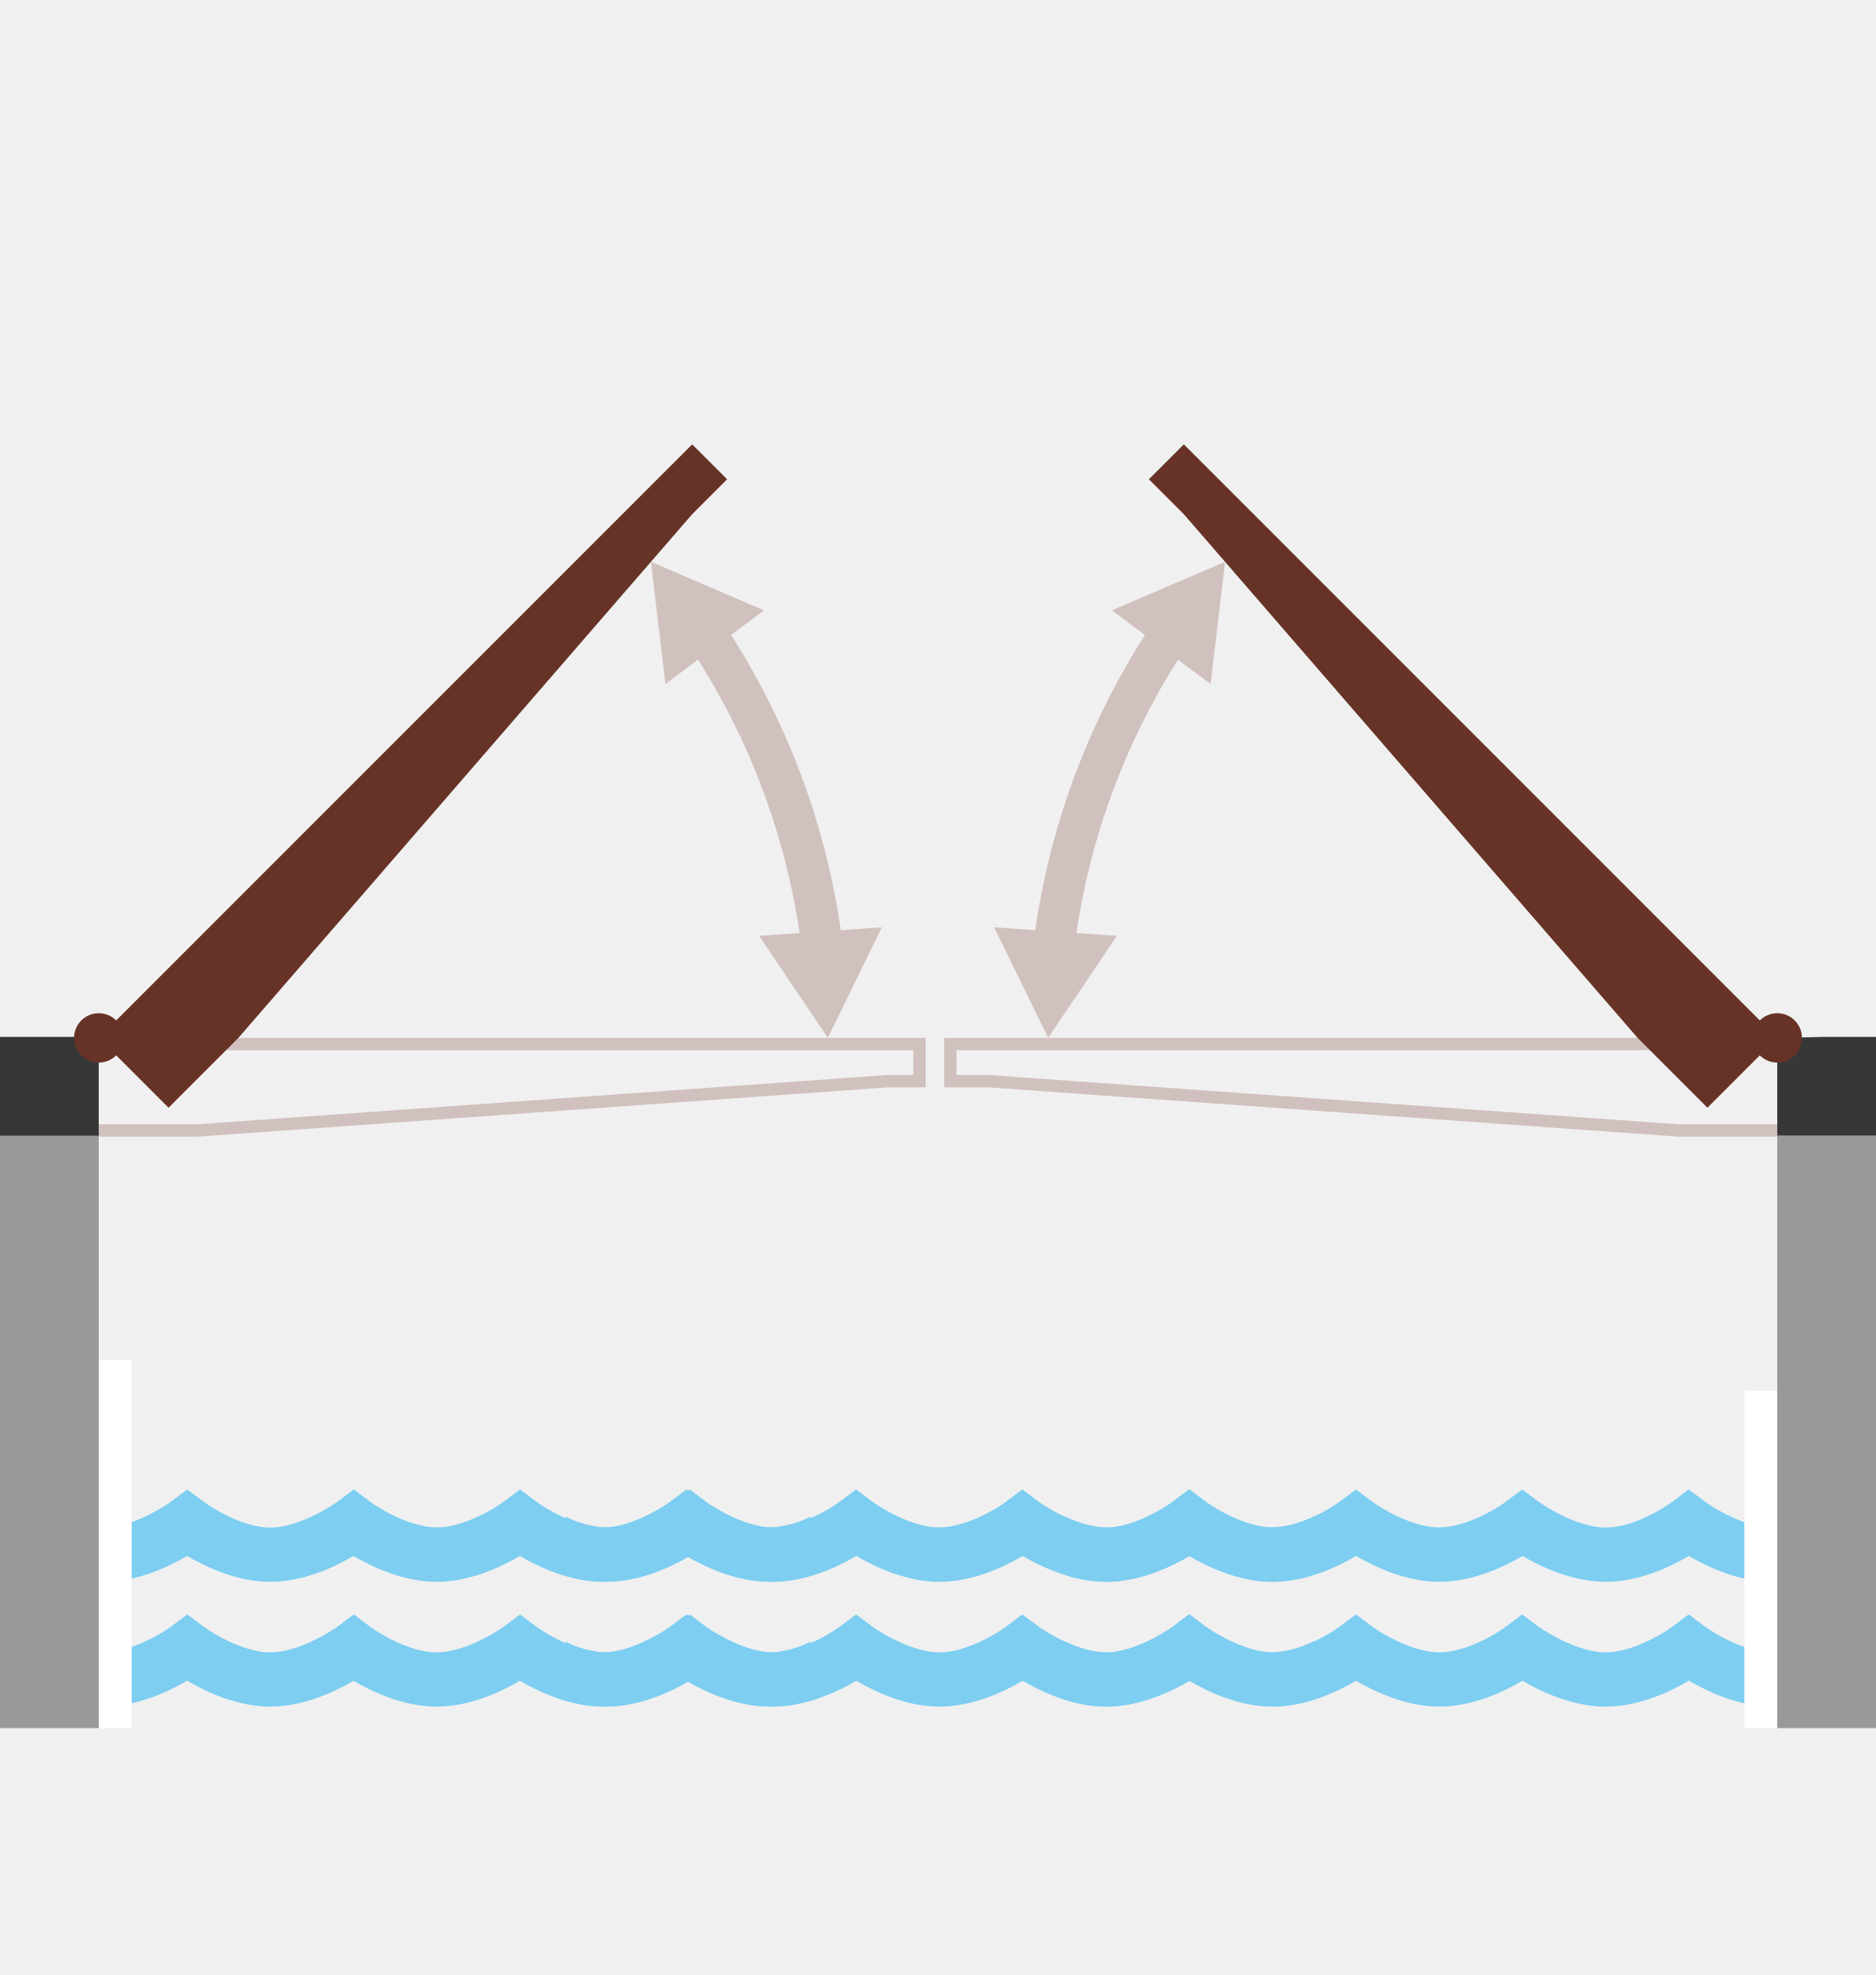
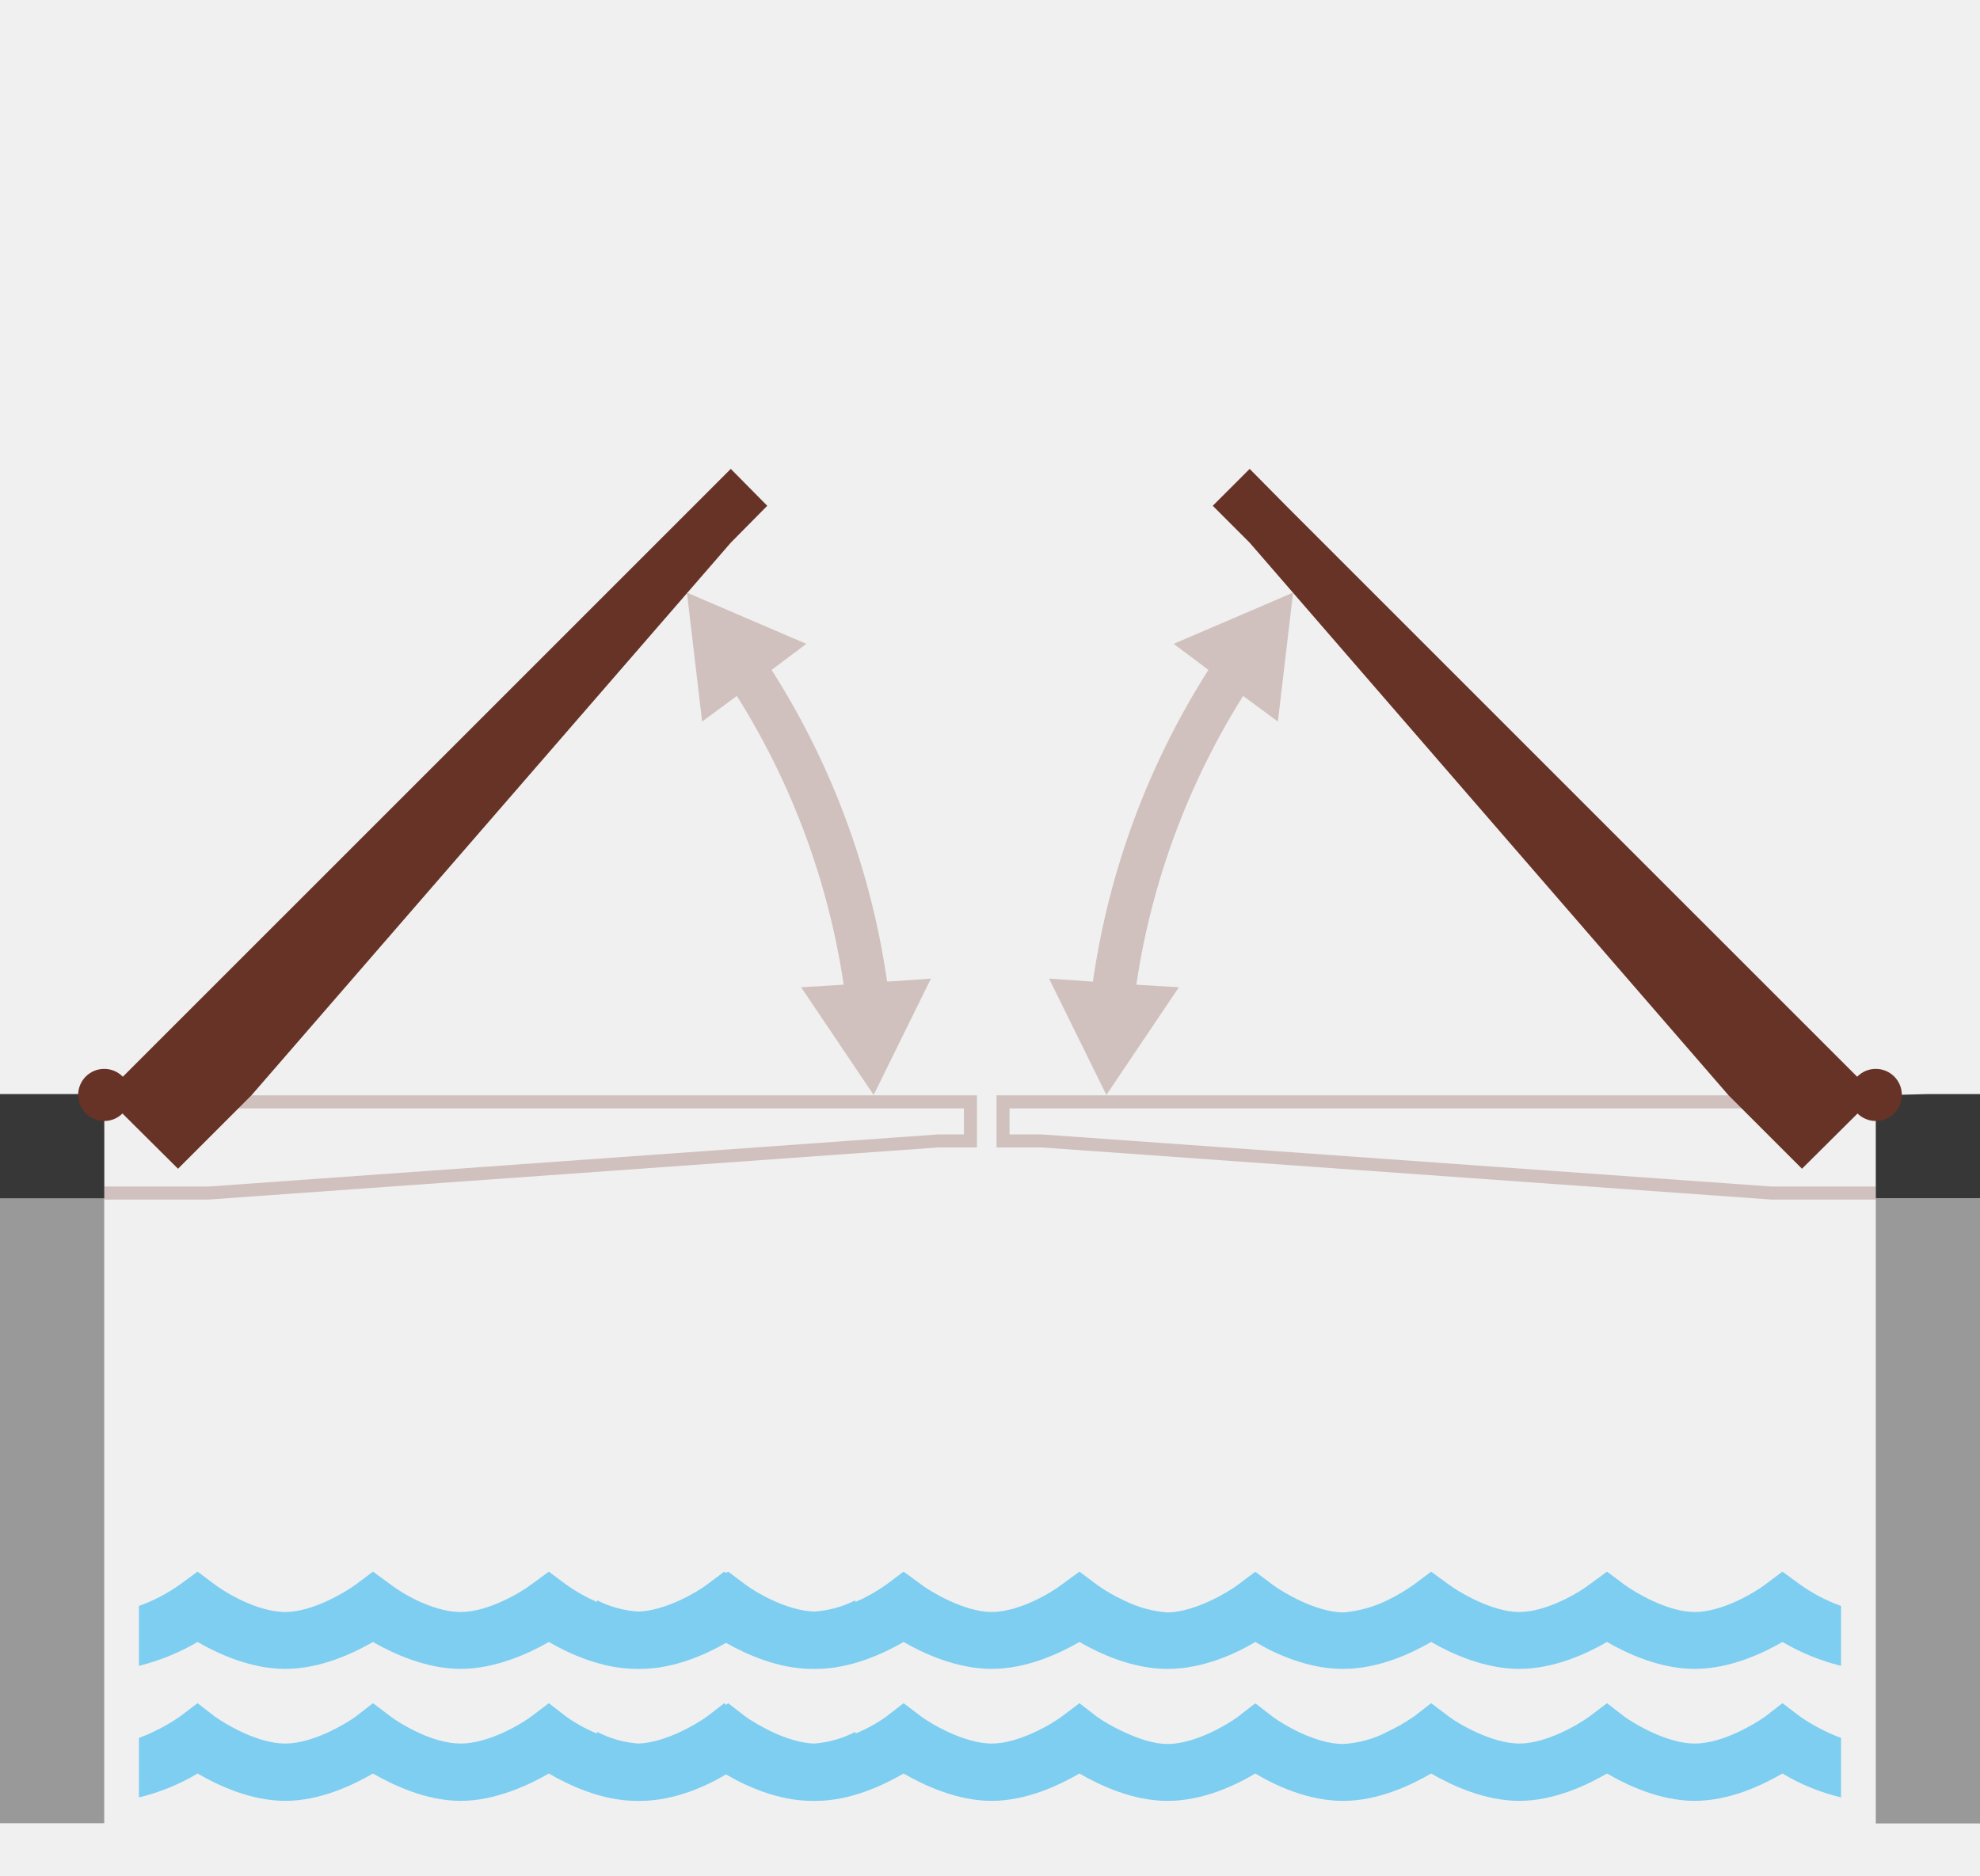
- <svg xmlns="http://www.w3.org/2000/svg" xmlns:xlink="http://www.w3.org/1999/xlink" data-name="Layer 1" height="480" viewBox="0 0 456 480" width="456">
-   <defs>
-     <symbol data-name="golven" id="a" viewBox="0 0 182 52.78">
-       <path d="M155.86 33.37l-4-3-4 3C145.61 35 138 39.6 131.59 39.6s-13.85-4.51-16.18-6.23l-4-3-4 3c-2.24 1.63-9.85 6.23-16.27 6.23S77.29 35.09 75 33.37l-4-3-4 3C64.72 35 57.12 39.6 50.7 39.6s-13.85-4.51-16.18-6.23l-4-3-4 3C24.28 35 16.68 39.6 10.26 39.6A25.17 25.17 0 0 1 0 36.81V51a33.57 33.57 0 0 0 10.26 1.75c8.08 0 15.72-3.63 20.22-6.28 4.52 2.68 12.14 6.31 20.22 6.31s15.72-3.63 20.22-6.28c4.51 2.65 12.14 6.28 20.22 6.28s15.72-3.63 20.22-6.28c4.51 2.65 12.14 6.28 20.22 6.28s15.72-3.63 20.22-6.28c4.51 2.65 12.14 6.28 20.22 6.28a33.33 33.33 0 0 0 10-1.66V37a24.9 24.9 0 0 1-10 2.65c-6.36-.05-13.84-4.56-16.16-6.28zm0-30.37l-4-3-4 3c-2.16 1.62-9.76 6.23-16.18 6.23S117.74 4.76 115.41 3l-4-3-4 3c-2.16 1.62-9.76 6.23-16.18 6.23S77.29 4.76 75 3l-4-3-4 3c-2.28 1.65-9.88 6.27-16.3 6.27S36.85 4.76 34.52 3l-4-3-4 3c-2.16 1.62-9.76 6.23-16.18 6.23A25.17 25.17 0 0 1 0 6.48V20.7a33.57 33.57 0 0 0 10.26 1.75c8.08 0 15.72-3.63 20.22-6.28 4.52 2.65 12.14 6.28 20.22 6.28s15.72-3.63 20.22-6.28c4.51 2.65 12.14 6.28 20.22 6.28s15.72-3.63 20.22-6.28c4.51 2.65 12.14 6.28 20.22 6.28s15.72-3.63 20.22-6.28c4.51 2.65 12.14 6.28 20.22 6.28a33.33 33.33 0 0 0 10-1.66V6.62a24.9 24.9 0 0 1-10 2.65c-6.36 0-13.84-4.51-16.16-6.27z" fill="#7dcef1" />
-     </symbol>
-   </defs>
-   <use height="52.78" transform="translate(15 361.99)" width="182" xlink:href="#a" />
-   <use height="52.78" transform="matrix(-1 0 0 1 319.5 361.99)" width="182" xlink:href="#a" />
-   <use height="52.78" transform="matrix(-1 0 0 1 441 361.99)" width="182" xlink:href="#a" />
-   <g data-name="brug onderkant">
-     <path d="M432 276h24v144h-24zM0 252.25h24V420H0z" fill="#999" />
-     <path d="M456 276h-24v-23.75l12-.25h12v24zM0 252h24v24H0z" fill="#373737" />
-     <path d="M24 330.5h8V420h-8zm400 7.5h8v82h-8z" fill="#fff" />
-   </g>
-   <path d="M24 274.75h24l168-12h7.5v-9H24" fill="none" stroke="#d1c1be" stroke-miterlimit="10" stroke-width="3" />
-   <circle cx="24" cy="252.25" fill="#673327" r="6" />
-   <path d="M159.76 116.48L24 252.25l16.97 16.97 16.97-16.97 110.31-127.28 8.49-8.49-8.49-8.48-8.49 8.48z" fill="#673327" />
-   <path d="M171.29 153.65a176.19 176.19 0 0 1 28.65 77.11" fill="none" stroke="#d1c1be" stroke-miterlimit="10" stroke-width="10" />
-   <path d="M161.74 166.24l-3.51-29.71 27.48 11.81-23.97 17.9zm22.77 61.2l16.72 24.81 13.12-26.88-29.84 2.07z" fill="#d1c1be" />
-   <path d="M432 274.75h-24l-168-12h-9v-9h201" fill="none" stroke="#d1c1be" stroke-miterlimit="10" stroke-width="3" />
-   <circle cx="432" cy="252.25" fill="#673327" r="6" />
-   <path d="M296.24 116.48L432 252.25l-16.97 16.97-16.97-16.97-110.31-127.28-8.49-8.49 8.49-8.48 8.49 8.48z" fill="#673327" />
-   <path d="M284.71 153.65a176.19 176.19 0 0 0-28.65 77.11" fill="none" stroke="#d1c1be" stroke-miterlimit="10" stroke-width="10" />
-   <path d="M270.29 148.34l27.48-11.81-3.51 29.71-23.97-17.9zm-28.64 77.03l13.12 26.88 16.72-24.81-29.84-2.07z" fill="#d1c1be" />
-   <text font-family="sans-serif" font-size="36" text-anchor="middle" x="228" y="468" />
+ <svg xmlns="http://www.w3.org/2000/svg" id="5608d7ee-8798-4c27-baa8-f85f658117aa" data-name="Layer 1" width="456" height="432" viewBox="0 0 456 432">
+   <polyline points="24 274.8 48 274.8 216 262.8 223.5 262.8 223.5 253.8 216 253.8 24 253.8" fill="none" stroke="#d1c1be" stroke-miterlimit="10" stroke-width="3" />
+   <polyline points="432 274.8 408 274.8 240 262.8 231 262.8 231 253.8 240 253.8 432 253.8" fill="none" stroke="#d1c1be" stroke-miterlimit="10" stroke-width="3" />
+   <rect x="432" y="276" width="24" height="144" fill="#999" />
+   <rect y="252.2" width="24" height="167.75" fill="#999" />
+   <polygon points="456 276 444 276 432 276 432 264 432 252.3 444 252 456 252 456 264 456 276" fill="#373737" />
+   <rect y="252" width="24" height="24" fill="#373737" />
+   <path d="M424,400.3a42.6,42.6,0,0,1-9.4-4.9l-4.1-3.1-4,3.1c-2.4,1.7-9.8,6.2-16.2,6.2s-14-4.6-16.2-6.2l-4-3.1-4.1,3.1c-2.3,1.7-9.8,6.2-16.1,6.2s-14.1-4.6-16.2-6.2l-4.1-3.1-4,3.1a44.2,44.2,0,0,1-6.1,3.5h0a24.7,24.7,0,0,1-10.2,2.8c-6.4,0-13.9-4.6-16.1-6.2l-4-3.1H289l-4,3.1c-2.3,1.7-9.8,6.2-16.1,6.2-3.3,0-6.9-1.3-9.9-2.7h0a38.9,38.9,0,0,1-6.4-3.6l-4-3.1-4.1,3.1c-2.3,1.7-9.8,6.2-16.1,6.2s-14.1-4.6-16.2-6.2l-4.1-3.1-4,3.1a34.7,34.7,0,0,1-7.1,3.9v-.4a24.6,24.6,0,0,1-9.5,2.7c-6.4-.2-13.7-4.7-15.8-6.2l-4-3.1-.5.4-.4-.4-4,3.1c-2.1,1.5-9.4,6-15.8,6.2a24.6,24.6,0,0,1-9.5-2.7v.4a34.7,34.7,0,0,1-7.1-3.9l-4-3.1-4.1,3.1c-2.1,1.6-9.7,6.2-16.2,6.2s-13.8-4.5-16.1-6.2l-4.1-3.1-4,3.1c-2.2,1.6-9.8,6.2-16.2,6.2s-13.8-4.5-16.2-6.2l-4-3.1-4.1,3.1a42.6,42.6,0,0,1-9.4,4.9V414a47.8,47.8,0,0,0,13.5-5.5c4.5,2.6,12.1,6.3,20.2,6.3s15.7-3.7,20.2-6.3c4.5,2.6,12.2,6.3,20.2,6.3s15.8-3.7,20.3-6.3c4.5,2.6,12.1,6.3,20.2,6.3h.9c7.8,0,15.2-3.4,19.7-6.1,4.6,2.7,12,6.1,19.8,6.1h.9c8.1,0,15.7-3.7,20.2-6.3,4.5,2.6,12.2,6.3,20.3,6.3s15.7-3.7,20.2-6.3c4.5,2.6,12.1,6.3,20.2,6.3h.2c8,0,15.6-3.6,20.1-6.3,4.5,2.7,12.1,6.3,20.1,6.3h.2c8.1,0,15.7-3.7,20.2-6.3,4.5,2.6,12.2,6.3,20.3,6.3s15.7-3.7,20.2-6.3c4.5,2.6,12.1,6.3,20.2,6.3s15.7-3.7,20.2-6.3A47.8,47.8,0,0,0,424,414Z" fill="#7dcef1" />
+   <circle cx="24" cy="252.2" r="6" fill="#673327" />
+   <polygon points="159.8 116.5 24 252.3 41 269.2 57.9 252.3 168.3 125 176.7 116.5 168.3 108 159.8 116.5" fill="#673327" />
+   <path d="M204.3,226.1a181.6,181.6,0,0,0-26.6-71.8l8-6-27.5-11.8,3.5,29.7,8-5.9a172.7,172.7,0,0,1,24.6,66.5l-9.8.6,16.7,24.8,13.2-26.8Z" fill="#d1c1be" />
+   <circle cx="432" cy="252.2" r="6" fill="#673327" />
+   <polygon points="296.2 116.5 432 252.3 415 269.2 398.1 252.3 287.8 125 279.3 116.5 287.8 108 296.2 116.5" fill="#673327" />
+   <path d="M294.3,166.2l3.5-29.7-27.5,11.8,8,6a181.6,181.6,0,0,0-26.6,71.8l-10.1-.7,13.2,26.8,16.7-24.8-9.8-.6a172.7,172.7,0,0,1,24.6-66.5Z" fill="#d1c1be" />
+   <path d="M424,369.9a38.6,38.6,0,0,1-9.4-4.9l-4.1-3-4,3c-2.4,1.8-9.8,6.3-16.2,6.3s-14-4.7-16.2-6.3l-4-3-4.1,3c-2.3,1.8-9.8,6.3-16.1,6.3s-14.1-4.7-16.2-6.3l-4.1-3-4,3a42.5,42.5,0,0,1-6.1,3.6h0a28.2,28.2,0,0,1-10.2,2.8c-6.4-.1-13.9-4.7-16.1-6.3l-4-3H289l-4,3c-2.3,1.7-9.8,6.2-16.1,6.3a26.6,26.6,0,0,1-9.9-2.7h0a37.7,37.7,0,0,1-6.4-3.7l-4-3-4.1,3c-2.3,1.8-9.8,6.3-16.1,6.3s-14.1-4.7-16.2-6.3l-4.1-3-4,3a39.3,39.3,0,0,1-7.1,4v-.4a24.5,24.5,0,0,1-9.5,2.6c-6.4-.2-13.7-4.6-15.8-6.2l-4-3-.5.3-.4-.3-4,3c-2.1,1.6-9.4,6-15.8,6.2a24.5,24.5,0,0,1-9.5-2.6v.4a39.3,39.3,0,0,1-7.1-4l-4-3-4.1,3c-2.1,1.6-9.7,6.3-16.2,6.3S92.3,366.8,90,365l-4.1-3-4,3c-2.2,1.6-9.8,6.3-16.2,6.3s-13.8-4.5-16.2-6.3l-4-3-4.1,3a38.6,38.6,0,0,1-9.4,4.9v13.8a50.9,50.9,0,0,0,13.5-5.5c4.5,2.6,12.1,6.2,20.2,6.2s15.7-3.6,20.2-6.2c4.5,2.6,12.2,6.2,20.2,6.2s15.8-3.6,20.3-6.2c4.5,2.6,12.1,6.2,20.2,6.2h.9c7.8,0,15.2-3.4,19.7-6,4.6,2.6,12,6,19.8,6h.9c8.1,0,15.7-3.6,20.2-6.2,4.5,2.6,12.2,6.2,20.3,6.2s15.7-3.6,20.2-6.2c4.5,2.6,12.1,6.2,20.2,6.2h.2c8,0,15.6-3.5,20.1-6.2,4.5,2.7,12.1,6.2,20.1,6.2h.2c8.1,0,15.7-3.6,20.2-6.2,4.5,2.6,12.2,6.2,20.3,6.2s15.7-3.6,20.2-6.2c4.5,2.6,12.1,6.2,20.2,6.2s15.7-3.6,20.2-6.2a50.9,50.9,0,0,0,13.5,5.5Z" fill="#7dcef1" />
</svg>
